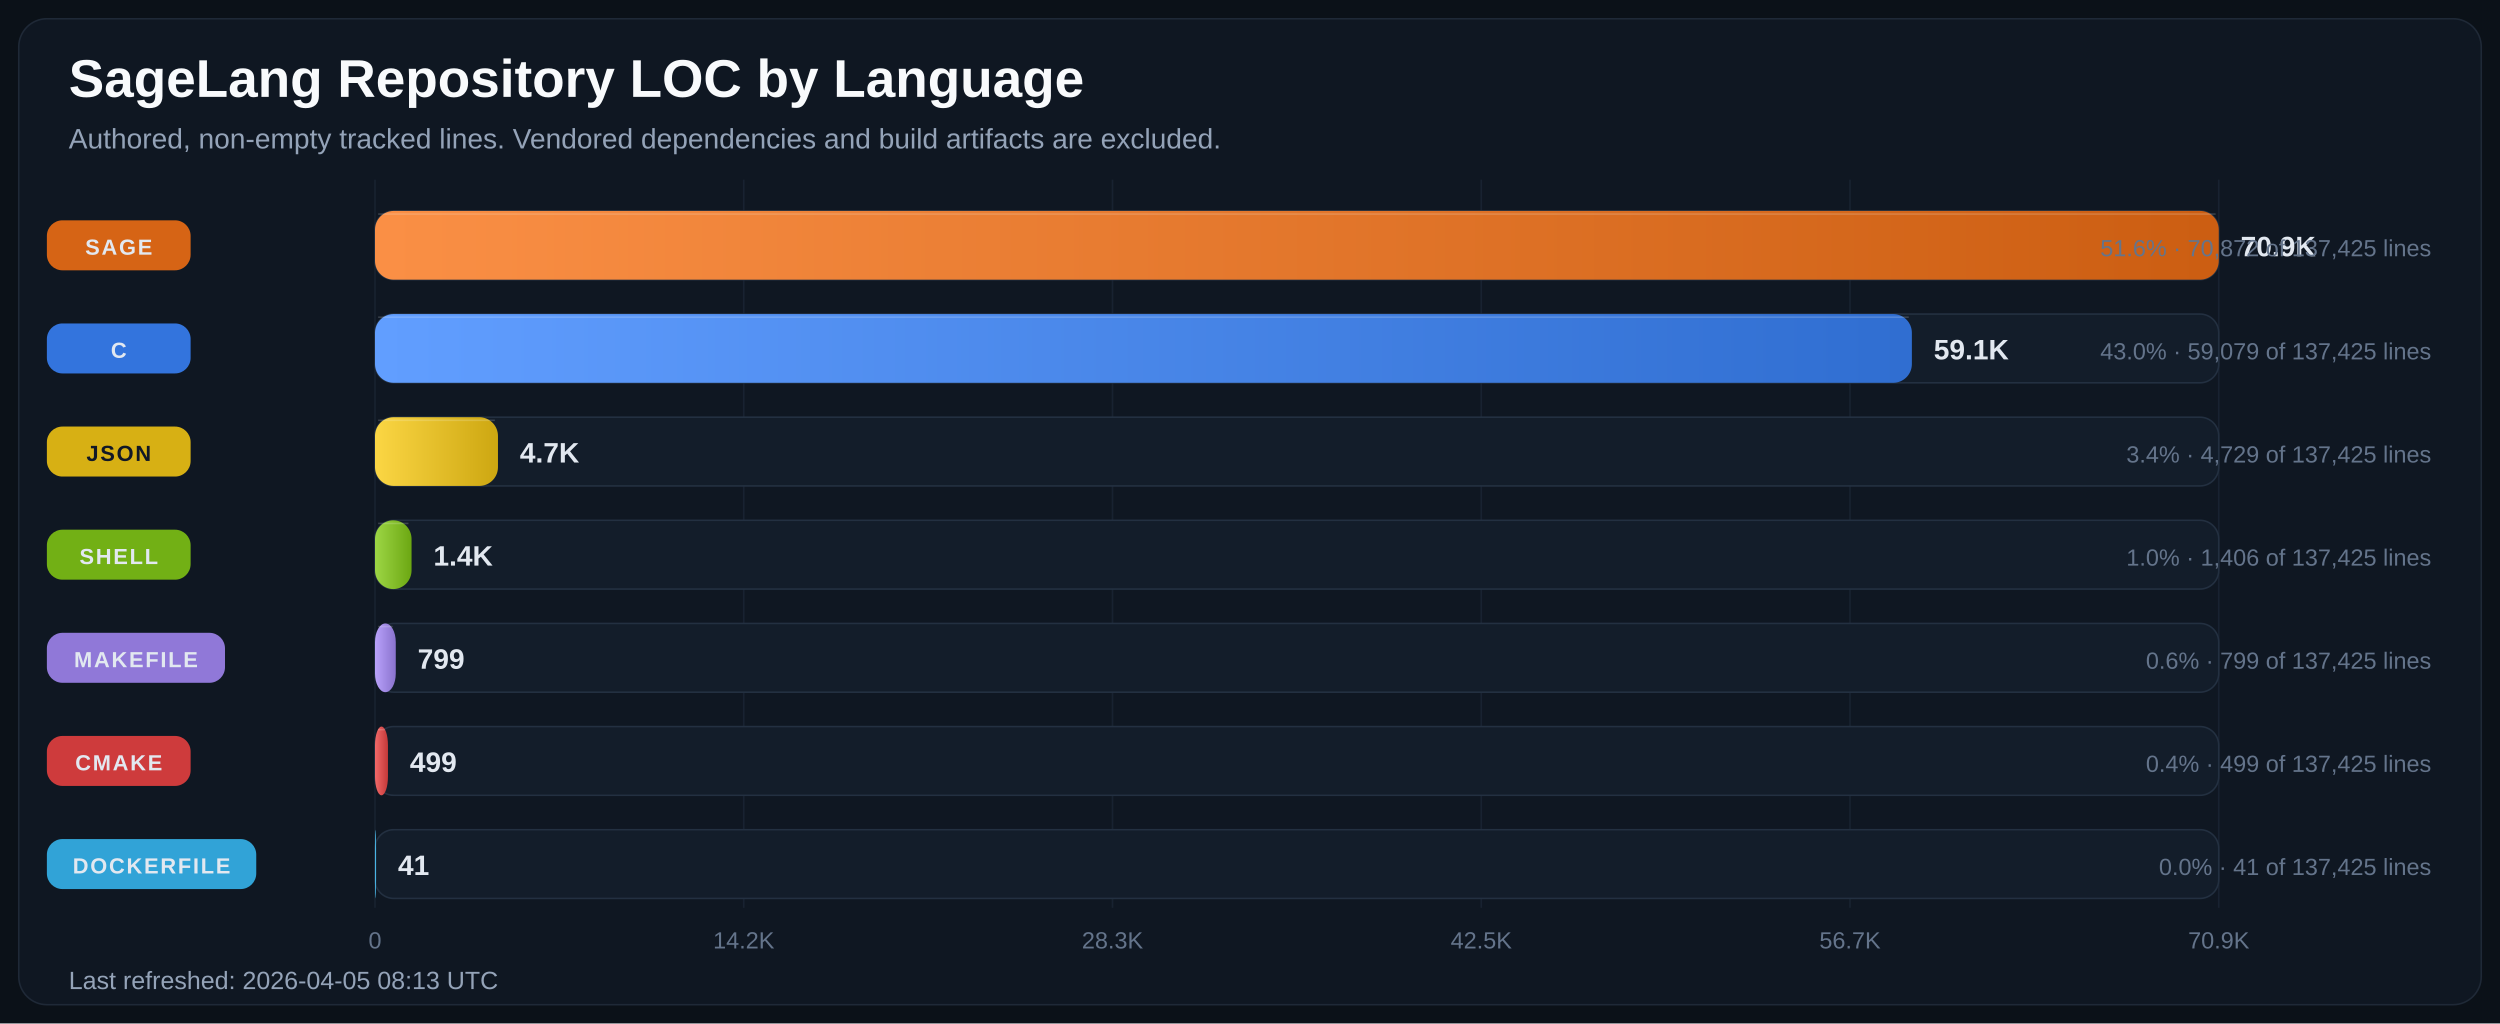
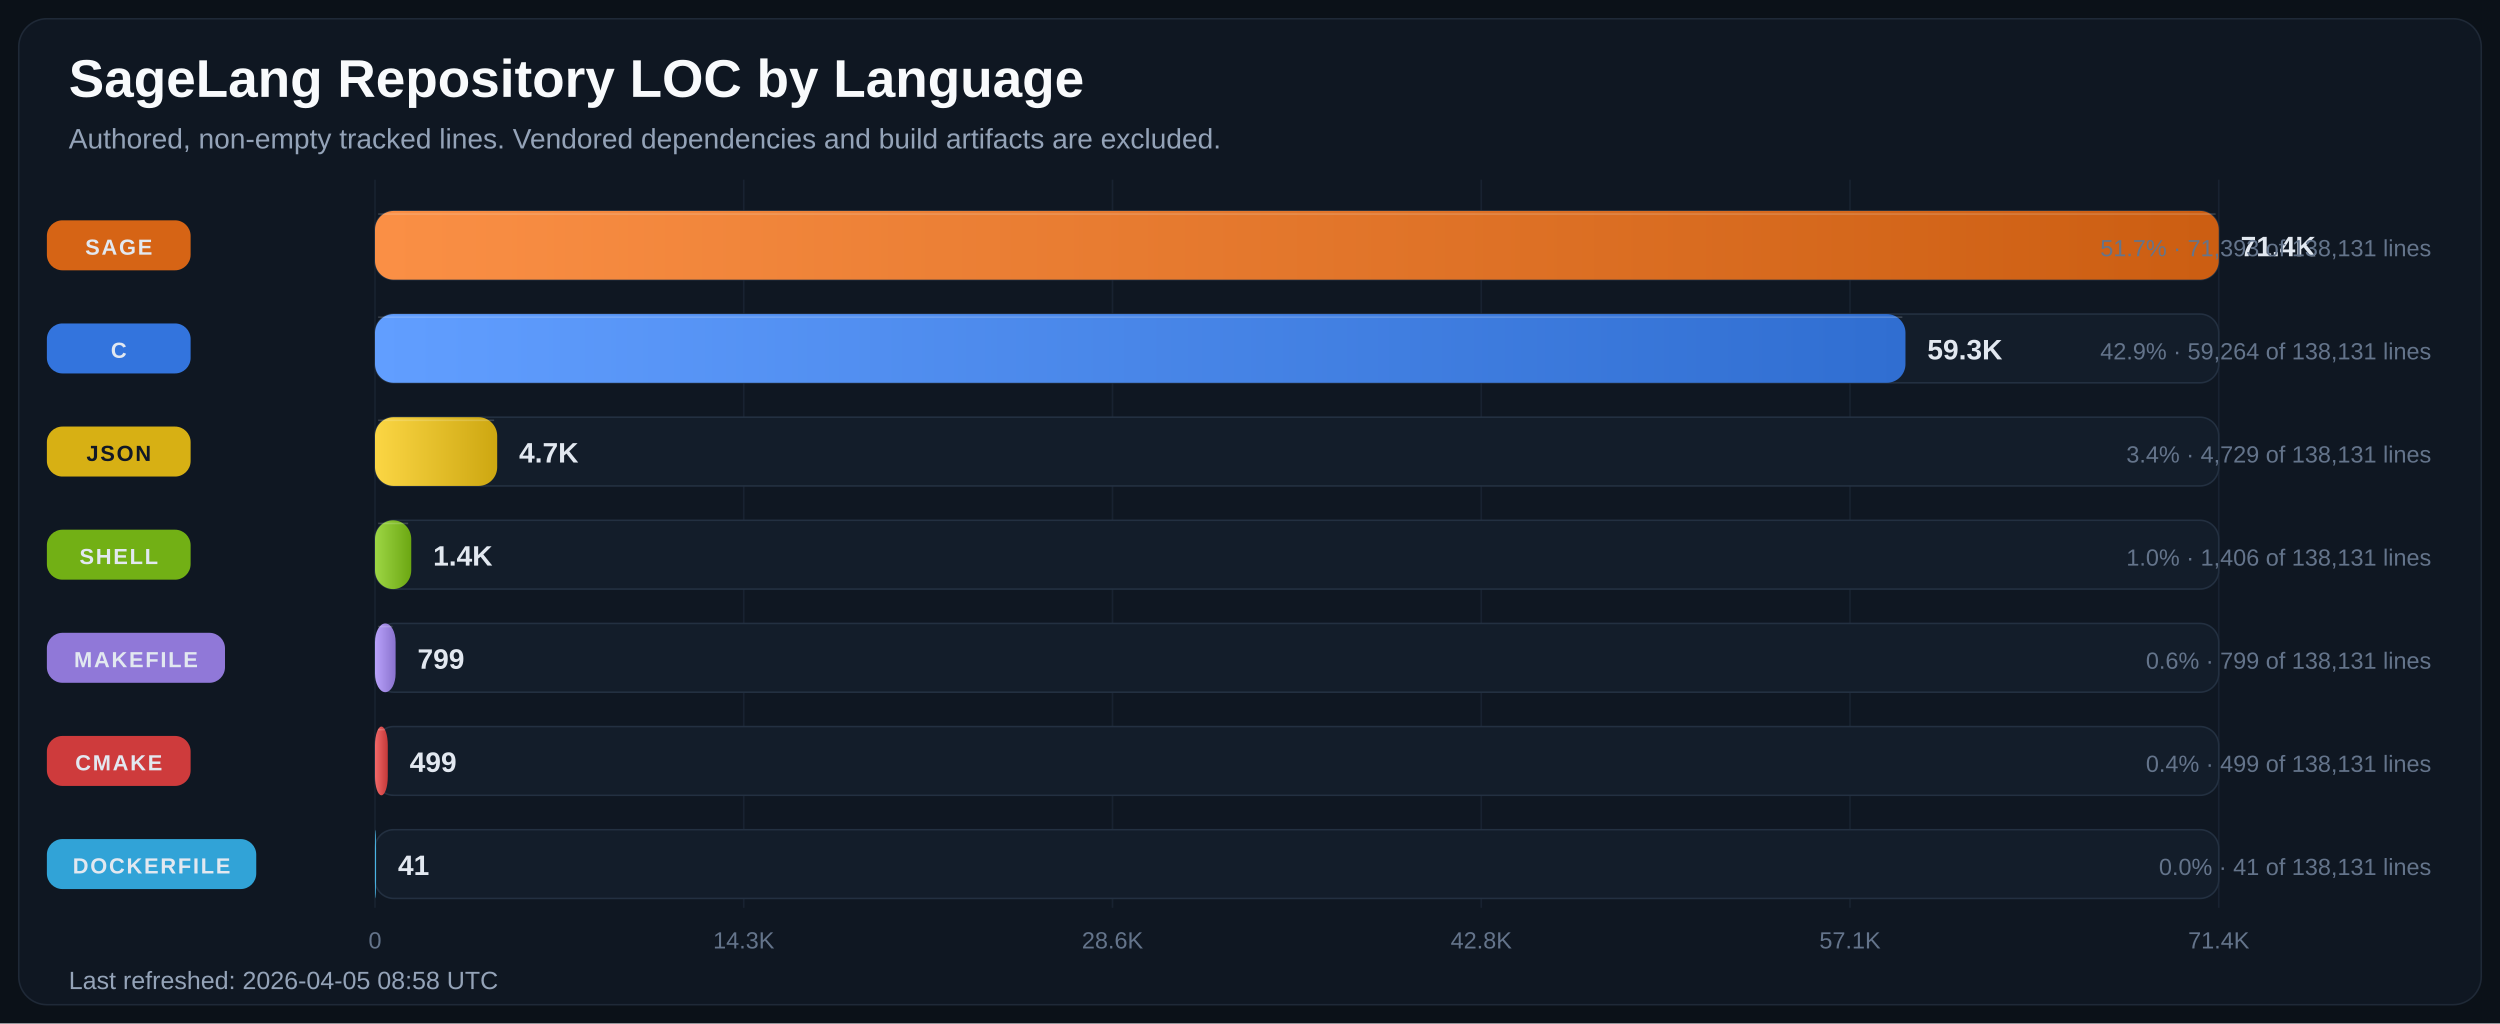
<svg xmlns="http://www.w3.org/2000/svg" width="1600" height="655" viewBox="0 0 1600 655" role="img" aria-labelledby="title desc">
  <defs>
    <linearGradient id="bar-gradient-0" x1="0%" y1="0%" x2="100%" y2="0%">
      <stop offset="0%" stop-color="#FA8F45" />
      <stop offset="100%" stop-color="#CC5E12" />
    </linearGradient>
    <linearGradient id="bar-gradient-1" x1="0%" y1="0%" x2="100%" y2="0%">
      <stop offset="0%" stop-color="#619EFF" />
      <stop offset="100%" stop-color="#306ED1" />
    </linearGradient>
    <linearGradient id="bar-gradient-2" x1="0%" y1="0%" x2="100%" y2="0%">
      <stop offset="0%" stop-color="#FBD644" />
      <stop offset="100%" stop-color="#CDA711" />
    </linearGradient>
    <linearGradient id="bar-gradient-3" x1="0%" y1="0%" x2="100%" y2="0%">
      <stop offset="0%" stop-color="#9DD645" />
      <stop offset="100%" stop-color="#6CA712" />
    </linearGradient>
    <linearGradient id="bar-gradient-4" x1="0%" y1="0%" x2="100%" y2="0%">
      <stop offset="0%" stop-color="#B9A2FB" />
      <stop offset="100%" stop-color="#8972CD" />
    </linearGradient>
    <linearGradient id="bar-gradient-5" x1="0%" y1="0%" x2="100%" y2="0%">
      <stop offset="0%" stop-color="#F26969" />
      <stop offset="100%" stop-color="#C43838" />
    </linearGradient>
    <linearGradient id="bar-gradient-6" x1="0%" y1="0%" x2="100%" y2="0%">
      <stop offset="0%" stop-color="#60CAF9" />
      <stop offset="100%" stop-color="#2E9BCB" />
    </linearGradient>
  </defs>
  <rect width="100%" height="100%" fill="#0B1118" />
  <rect x="12" y="12" width="1576" height="631" rx="18" fill="#0F1722" stroke="#1F2937" />
  <text x="44" y="62" fill="#F8FAFC" font-size="34" font-family="Segoe UI, Arial, sans-serif" font-weight="700">SageLang Repository LOC by Language</text>
  <text x="44" y="95" fill="#94A3B8" font-size="18" font-family="Segoe UI, Arial, sans-serif">Authored, non-empty tracked lines. Vendored dependencies and build artifacts are excluded.</text>
  <line x1="240.0" y1="115" x2="240.0" y2="581" stroke="#182231" stroke-width="1" />
  <text x="240.0" y="607" text-anchor="middle" fill="#64748B" font-size="15" font-family="Segoe UI, Arial, sans-serif">0</text>
  <line x1="476.0" y1="115" x2="476.0" y2="581" stroke="#182231" stroke-width="1" />
-   <text x="476.0" y="607" text-anchor="middle" fill="#64748B" font-size="15" font-family="Segoe UI, Arial, sans-serif">14.2K</text>
+   <text x="476.0" y="607" text-anchor="middle" fill="#64748B" font-size="15" font-family="Segoe UI, Arial, sans-serif">14.3K</text>
  <line x1="712.0" y1="115" x2="712.0" y2="581" stroke="#182231" stroke-width="1" />
-   <text x="712.0" y="607" text-anchor="middle" fill="#64748B" font-size="15" font-family="Segoe UI, Arial, sans-serif">28.3K</text>
+   <text x="712.0" y="607" text-anchor="middle" fill="#64748B" font-size="15" font-family="Segoe UI, Arial, sans-serif">28.6K</text>
  <line x1="948.0" y1="115" x2="948.0" y2="581" stroke="#182231" stroke-width="1" />
-   <text x="948.0" y="607" text-anchor="middle" fill="#64748B" font-size="15" font-family="Segoe UI, Arial, sans-serif">42.5K</text>
+   <text x="948.0" y="607" text-anchor="middle" fill="#64748B" font-size="15" font-family="Segoe UI, Arial, sans-serif">42.8K</text>
  <line x1="1184.0" y1="115" x2="1184.0" y2="581" stroke="#182231" stroke-width="1" />
-   <text x="1184.0" y="607" text-anchor="middle" fill="#64748B" font-size="15" font-family="Segoe UI, Arial, sans-serif">56.7K</text>
+   <text x="1184.0" y="607" text-anchor="middle" fill="#64748B" font-size="15" font-family="Segoe UI, Arial, sans-serif">57.1K</text>
  <line x1="1420.0" y1="115" x2="1420.0" y2="581" stroke="#182231" stroke-width="1" />
-   <text x="1420.0" y="607" text-anchor="middle" fill="#64748B" font-size="15" font-family="Segoe UI, Arial, sans-serif">70.9K</text>
+   <text x="1420.0" y="607" text-anchor="middle" fill="#64748B" font-size="15" font-family="Segoe UI, Arial, sans-serif">71.4K</text>
  <rect x="30" y="141.0" width="92" height="32" rx="10" fill="#E06814" opacity="0.95" />
  <text x="76.0" y="163.0" text-anchor="middle" fill="#E2E8F0" font-size="14" font-family="Segoe UI, Arial, sans-serif" font-weight="700" letter-spacing="1.1">SAGE</text>
  <rect x="240" y="135" width="1180" height="44" rx="12" fill="#131D2A" stroke="#233041" />
  <rect x="240" y="135" width="1180.0" height="44" rx="12" fill="url(#bar-gradient-0)" />
  <line x1="242.0" y1="137.0" x2="1418.0" y2="137.0" stroke="#F8FAFC" stroke-opacity="0.18" />
-   <text x="1434.0" y="164.0" fill="#E2E8F0" font-size="18" font-family="Segoe UI, Arial, sans-serif" font-weight="700">70.9K</text>
-   <text x="1556" y="164.0" text-anchor="end" fill="#64748B" font-size="15" font-family="Segoe UI, Arial, sans-serif">51.6% · 70,872 of 137,425 lines</text>
+   <text x="1434.0" y="164.0" fill="#E2E8F0" font-size="18" font-family="Segoe UI, Arial, sans-serif" font-weight="700">71.4K</text>
+   <text x="1556" y="164.0" text-anchor="end" fill="#64748B" font-size="15" font-family="Segoe UI, Arial, sans-serif">51.7% · 71,393 of 138,131 lines</text>
  <rect x="30" y="207.0" width="92" height="32" rx="10" fill="#3479E6" opacity="0.95" />
  <text x="76.0" y="229.0" text-anchor="middle" fill="#E2E8F0" font-size="14" font-family="Segoe UI, Arial, sans-serif" font-weight="700" letter-spacing="1.1">C</text>
  <rect x="240" y="201" width="1180" height="44" rx="12" fill="#131D2A" stroke="#233041" />
-   <rect x="240" y="201" width="983.6" height="44" rx="12" fill="url(#bar-gradient-1)" />
-   <line x1="242.0" y1="203.0" x2="1221.6" y2="203.0" stroke="#F8FAFC" stroke-opacity="0.18" />
-   <text x="1237.6" y="230.0" fill="#E2E8F0" font-size="18" font-family="Segoe UI, Arial, sans-serif" font-weight="700">59.1K</text>
-   <text x="1556" y="230.0" text-anchor="end" fill="#64748B" font-size="15" font-family="Segoe UI, Arial, sans-serif">43.0% · 59,079 of 137,425 lines</text>
+   <rect x="240" y="201" width="979.5" height="44" rx="12" fill="url(#bar-gradient-1)" />
+   <line x1="242.0" y1="203.0" x2="1217.5" y2="203.0" stroke="#F8FAFC" stroke-opacity="0.18" />
+   <text x="1233.5" y="230.0" fill="#E2E8F0" font-size="18" font-family="Segoe UI, Arial, sans-serif" font-weight="700">59.3K</text>
+   <text x="1556" y="230.0" text-anchor="end" fill="#64748B" font-size="15" font-family="Segoe UI, Arial, sans-serif">42.9% · 59,264 of 138,131 lines</text>
  <rect x="30" y="273.0" width="92" height="32" rx="10" fill="#E1B813" opacity="0.95" />
  <text x="76.0" y="295.0" text-anchor="middle" fill="#111827" font-size="14" font-family="Segoe UI, Arial, sans-serif" font-weight="700" letter-spacing="1.1">JSON</text>
  <rect x="240" y="267" width="1180" height="44" rx="12" fill="#131D2A" stroke="#233041" />
-   <rect x="240" y="267" width="78.7" height="44" rx="12" fill="url(#bar-gradient-2)" />
-   <line x1="242.0" y1="269.0" x2="316.7" y2="269.0" stroke="#F8FAFC" stroke-opacity="0.18" />
-   <text x="332.7" y="296.0" fill="#E2E8F0" font-size="18" font-family="Segoe UI, Arial, sans-serif" font-weight="700">4.7K</text>
-   <text x="1556" y="296.0" text-anchor="end" fill="#64748B" font-size="15" font-family="Segoe UI, Arial, sans-serif">3.4% · 4,729 of 137,425 lines</text>
+   <rect x="240" y="267" width="78.2" height="44" rx="12" fill="url(#bar-gradient-2)" />
+   <line x1="242.0" y1="269.0" x2="316.2" y2="269.0" stroke="#F8FAFC" stroke-opacity="0.18" />
+   <text x="332.2" y="296.0" fill="#E2E8F0" font-size="18" font-family="Segoe UI, Arial, sans-serif" font-weight="700">4.7K</text>
+   <text x="1556" y="296.0" text-anchor="end" fill="#64748B" font-size="15" font-family="Segoe UI, Arial, sans-serif">3.4% · 4,729 of 138,131 lines</text>
  <rect x="30" y="339.0" width="92" height="32" rx="10" fill="#77B814" opacity="0.95" />
  <text x="76.0" y="361.0" text-anchor="middle" fill="#E2E8F0" font-size="14" font-family="Segoe UI, Arial, sans-serif" font-weight="700" letter-spacing="1.1">SHELL</text>
  <rect x="240" y="333" width="1180" height="44" rx="12" fill="#131D2A" stroke="#233041" />
-   <rect x="240" y="333" width="23.4" height="44" rx="12" fill="url(#bar-gradient-3)" />
-   <line x1="242.0" y1="335.0" x2="261.4" y2="335.0" stroke="#F8FAFC" stroke-opacity="0.18" />
-   <text x="277.4" y="362.0" fill="#E2E8F0" font-size="18" font-family="Segoe UI, Arial, sans-serif" font-weight="700">1.4K</text>
-   <text x="1556" y="362.0" text-anchor="end" fill="#64748B" font-size="15" font-family="Segoe UI, Arial, sans-serif">1.0% · 1,406 of 137,425 lines</text>
+   <rect x="240" y="333" width="23.2" height="44" rx="12" fill="url(#bar-gradient-3)" />
+   <line x1="242.0" y1="335.0" x2="261.2" y2="335.0" stroke="#F8FAFC" stroke-opacity="0.18" />
+   <text x="277.2" y="362.0" fill="#E2E8F0" font-size="18" font-family="Segoe UI, Arial, sans-serif" font-weight="700">1.4K</text>
+   <text x="1556" y="362.0" text-anchor="end" fill="#64748B" font-size="15" font-family="Segoe UI, Arial, sans-serif">1.0% · 1,406 of 138,131 lines</text>
  <rect x="30" y="405.0" width="114" height="32" rx="10" fill="#967DE1" opacity="0.95" />
  <text x="87.0" y="427.0" text-anchor="middle" fill="#E2E8F0" font-size="14" font-family="Segoe UI, Arial, sans-serif" font-weight="700" letter-spacing="1.1">MAKEFILE</text>
  <rect x="240" y="399" width="1180" height="44" rx="12" fill="#131D2A" stroke="#233041" />
-   <rect x="240" y="399" width="13.3" height="44" rx="12" fill="url(#bar-gradient-4)" />
-   <line x1="242.0" y1="401.0" x2="251.3" y2="401.0" stroke="#F8FAFC" stroke-opacity="0.18" />
-   <text x="267.3" y="428.0" fill="#E2E8F0" font-size="18" font-family="Segoe UI, Arial, sans-serif" font-weight="700">799</text>
-   <text x="1556" y="428.0" text-anchor="end" fill="#64748B" font-size="15" font-family="Segoe UI, Arial, sans-serif">0.6% · 799 of 137,425 lines</text>
+   <rect x="240" y="399" width="13.2" height="44" rx="12" fill="url(#bar-gradient-4)" />
+   <line x1="242.0" y1="401.0" x2="251.2" y2="401.0" stroke="#F8FAFC" stroke-opacity="0.18" />
+   <text x="267.2" y="428.0" fill="#E2E8F0" font-size="18" font-family="Segoe UI, Arial, sans-serif" font-weight="700">799</text>
+   <text x="1556" y="428.0" text-anchor="end" fill="#64748B" font-size="15" font-family="Segoe UI, Arial, sans-serif">0.6% · 799 of 138,131 lines</text>
  <rect x="30" y="471.0" width="92" height="32" rx="10" fill="#D73D3D" opacity="0.95" />
  <text x="76.0" y="493.0" text-anchor="middle" fill="#E2E8F0" font-size="14" font-family="Segoe UI, Arial, sans-serif" font-weight="700" letter-spacing="1.1">CMAKE</text>
  <rect x="240" y="465" width="1180" height="44" rx="12" fill="#131D2A" stroke="#233041" />
-   <rect x="240" y="465" width="8.3" height="44" rx="12" fill="url(#bar-gradient-5)" />
-   <line x1="242.0" y1="467.0" x2="246.3" y2="467.0" stroke="#F8FAFC" stroke-opacity="0.18" />
-   <text x="262.3" y="494.0" fill="#E2E8F0" font-size="18" font-family="Segoe UI, Arial, sans-serif" font-weight="700">499</text>
-   <text x="1556" y="494.0" text-anchor="end" fill="#64748B" font-size="15" font-family="Segoe UI, Arial, sans-serif">0.4% · 499 of 137,425 lines</text>
+   <rect x="240" y="465" width="8.2" height="44" rx="12" fill="url(#bar-gradient-5)" />
+   <line x1="242.0" y1="467.0" x2="246.2" y2="467.0" stroke="#F8FAFC" stroke-opacity="0.18" />
+   <text x="262.2" y="494.0" fill="#E2E8F0" font-size="18" font-family="Segoe UI, Arial, sans-serif" font-weight="700">499</text>
+   <text x="1556" y="494.0" text-anchor="end" fill="#64748B" font-size="15" font-family="Segoe UI, Arial, sans-serif">0.4% · 499 of 138,131 lines</text>
  <rect x="30" y="537.0" width="134" height="32" rx="10" fill="#32AADF" opacity="0.95" />
  <text x="97.0" y="559.0" text-anchor="middle" fill="#E2E8F0" font-size="14" font-family="Segoe UI, Arial, sans-serif" font-weight="700" letter-spacing="1.1">DOCKERFILE</text>
  <rect x="240" y="531" width="1180" height="44" rx="12" fill="#131D2A" stroke="#233041" />
  <rect x="240" y="531" width="0.7" height="44" rx="12" fill="url(#bar-gradient-6)" />
  <line x1="242.0" y1="533.0" x2="242.0" y2="533.0" stroke="#F8FAFC" stroke-opacity="0.18" />
  <text x="254.7" y="560.0" fill="#E2E8F0" font-size="18" font-family="Segoe UI, Arial, sans-serif" font-weight="700">41</text>
-   <text x="1556" y="560.0" text-anchor="end" fill="#64748B" font-size="15" font-family="Segoe UI, Arial, sans-serif">0.0% · 41 of 137,425 lines</text>
-   <text x="44" y="633" fill="#94A3B8" font-size="16" font-family="Segoe UI, Arial, sans-serif">Last refreshed: 2026-04-05 08:13 UTC</text>
+   <text x="1556" y="560.0" text-anchor="end" fill="#64748B" font-size="15" font-family="Segoe UI, Arial, sans-serif">0.0% · 41 of 138,131 lines</text>
+   <text x="44" y="633" fill="#94A3B8" font-size="16" font-family="Segoe UI, Arial, sans-serif">Last refreshed: 2026-04-05 08:58 UTC</text>
</svg>
